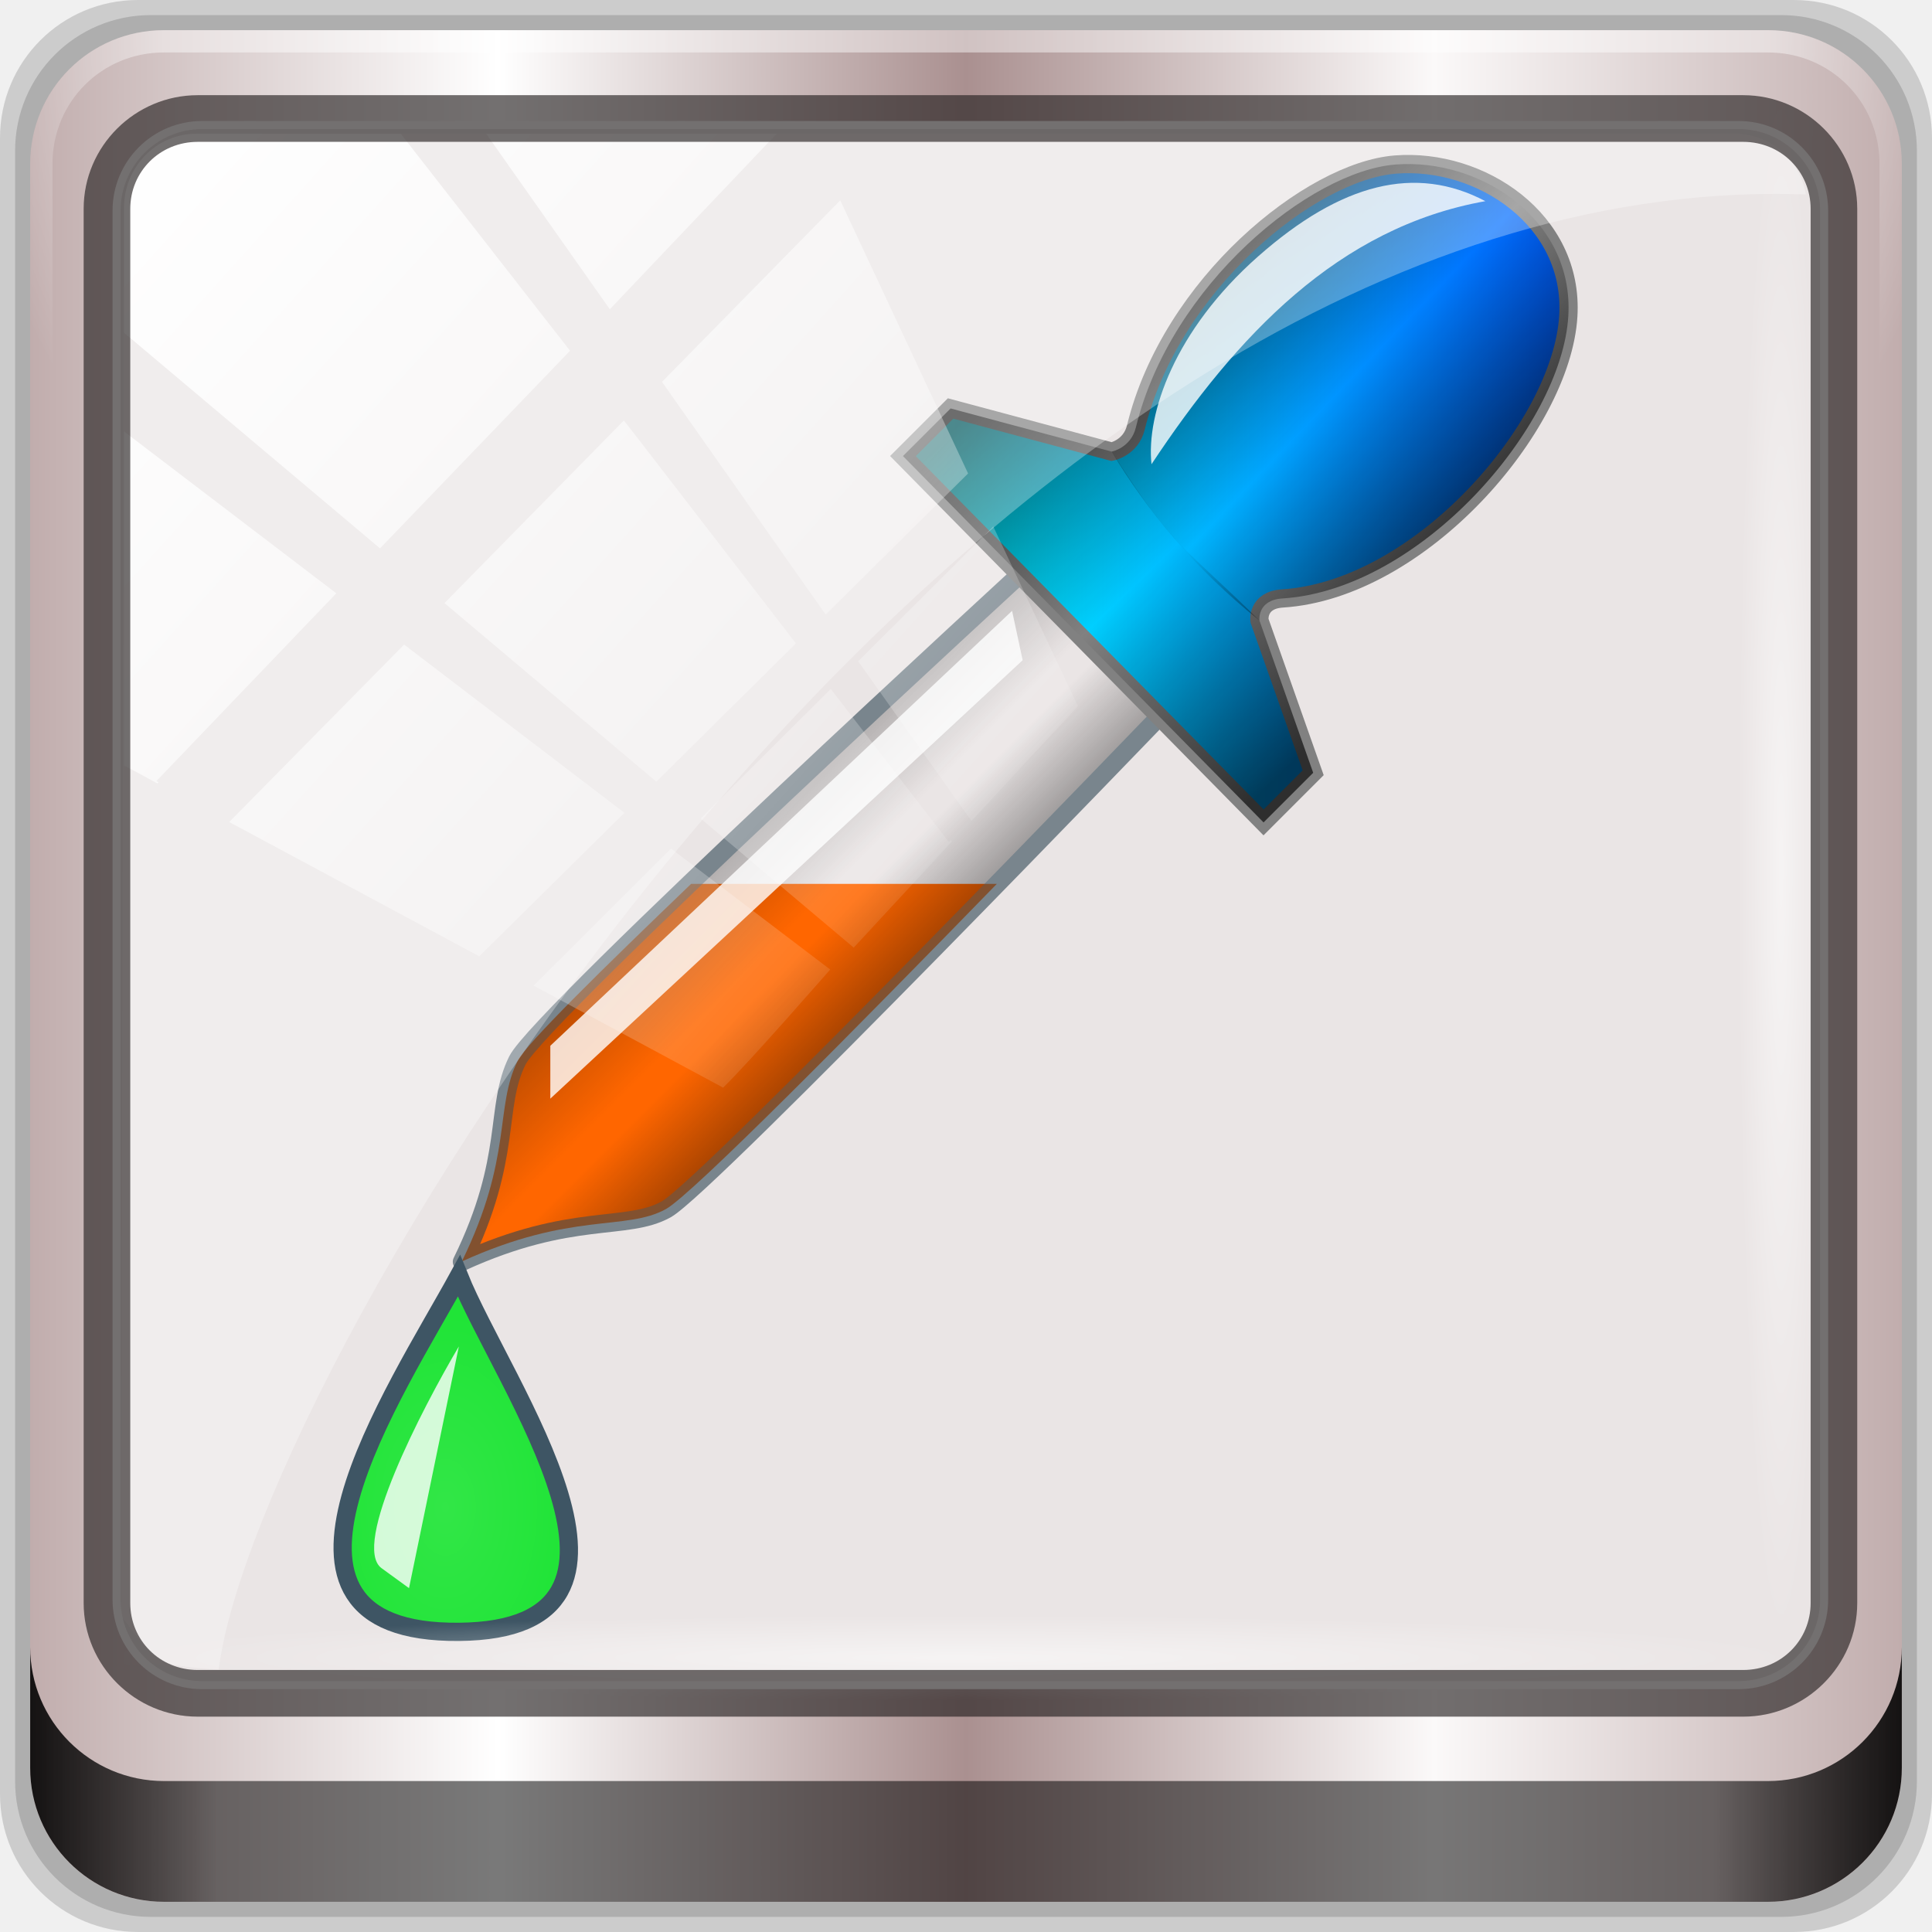
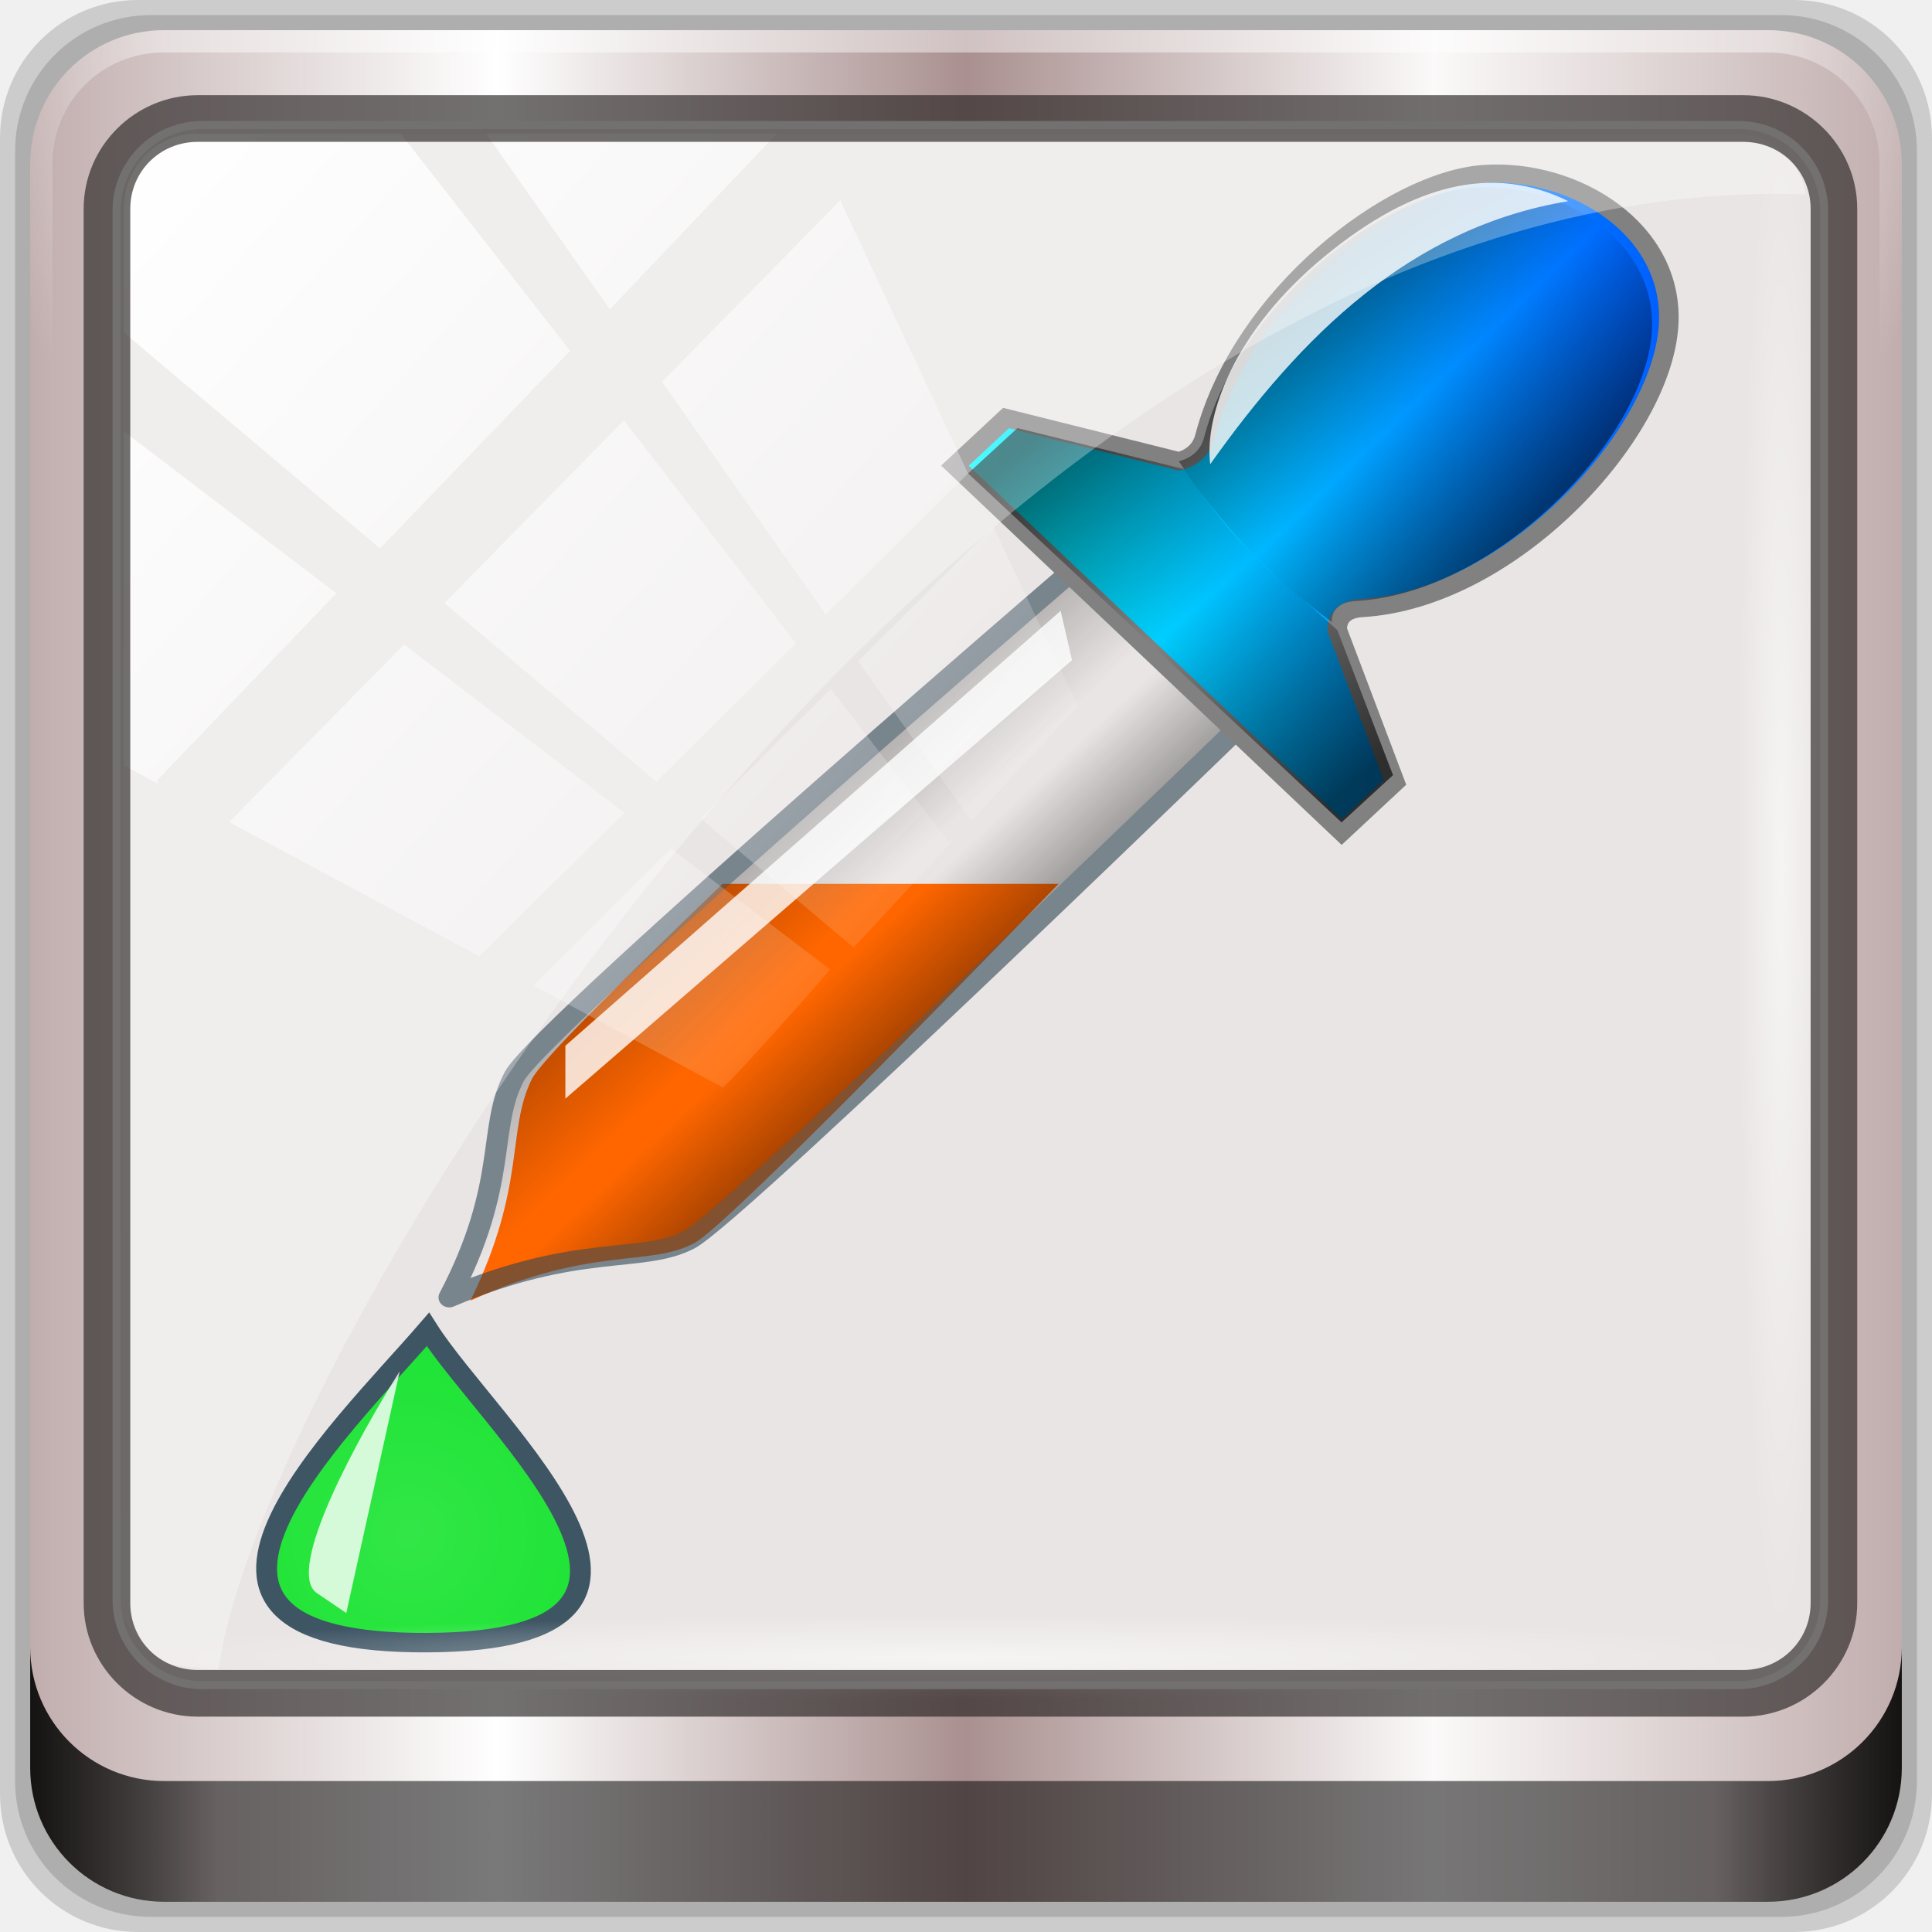
<svg xmlns="http://www.w3.org/2000/svg" xmlns:xlink="http://www.w3.org/1999/xlink" width="96" height="96" id="svg2" version="1.0">
  <defs id="defs4">
    <linearGradient id="linearGradient3186">
      <stop id="stop3188" offset="0" style="stop-color:#000000;stop-opacity:0.661;" />
      <stop style="stop-color:#000000;stop-opacity:0;" offset="0.5" id="stop3192" />
      <stop id="stop3190" offset="1" style="stop-color:#000000;stop-opacity:0.67;" />
    </linearGradient>
    <linearGradient id="linearGradient3166">
      <stop id="stop3168" offset="0" style="stop-color:#000000;stop-opacity:0.461;" />
      <stop style="stop-color:#000000;stop-opacity:0;" offset="0.491" id="stop3172" />
      <stop id="stop3179" offset="0.601" style="stop-color:#000000;stop-opacity:0;" />
      <stop id="stop3170" offset="1" style="stop-color:#000000;stop-opacity:0.588;" />
    </linearGradient>
    <linearGradient id="linearGradient3245">
      <stop style="stop-color:#58e7d5;stop-opacity:1;" offset="0" id="stop3247" />
      <stop style="stop-color:#000000;stop-opacity:1;" offset="1" id="stop3249" />
    </linearGradient>
    <linearGradient id="linearGradient3171">
      <stop style="stop-color:#00ffff;stop-opacity:1;" offset="0" id="stop3173" />
      <stop style="stop-color:#005bff;stop-opacity:1;" offset="1" id="stop3175" />
    </linearGradient>
    <linearGradient gradientTransform="rotate(-90,24,24)" gradientUnits="userSpaceOnUse" x2="47" x1="1" id="linearGradient3764">
      <stop id="stop7" style="stop-color:#505050;stop-opacity:1" />
      <stop id="stop9" style="stop-color:#5a5a5a;stop-opacity:1" offset="1" />
    </linearGradient>
    <radialGradient gradientTransform="translate(-56.33898,76.67797)" gradientUnits="userSpaceOnUse" r="8" cy="23" cx="31" id="radialGradient4187">
      <stop id="stop12" style="stop-color:#ff2837;stop-opacity:1" />
      <stop style="stop-color:#46f054;stop-opacity:1" id="stop4105" offset="0.298" />
      <stop style="stop-color:#fdb1ec;stop-opacity:1" id="stop4103" offset="0.574" />
      <stop style="stop-color:#f2f917;stop-opacity:1" id="stop4101" offset="0.791" />
      <stop id="stop14" style="stop-color:#34caf8;stop-opacity:1" offset="1" />
    </radialGradient>
    <radialGradient gradientTransform="translate(-56.33898,76.67797)" gradientUnits="userSpaceOnUse" r="8" cy="29" cx="22" id="radialGradient4195">
      <stop id="stop17" style="stop-color:#7070d0;stop-opacity:1" />
      <stop id="stop19" style="stop-color:#6161cb;stop-opacity:1" offset="1" />
    </radialGradient>
    <radialGradient gradientTransform="translate(-56.33898,76.67797)" gradientUnits="userSpaceOnUse" r="8" cy="19" cx="20" id="radialGradient4203">
      <stop id="stop22" style="stop-color:#32e647;stop-opacity:1" />
      <stop id="stop24" style="stop-color:#20e437;stop-opacity:1" offset="1" />
    </radialGradient>
    <linearGradient y2="47" x2="90" y1="47" x1="6" gradientTransform="matrix(1.107143,0,0,1.107143,2.9011,-18.70127)" gradientUnits="userSpaceOnUse" id="linearGradient4071" xlink:href="#linearGradient6139-0" />
    <linearGradient id="linearGradient6139-0">
      <stop style="stop-color:#c1adad;stop-opacity:1;" offset="0" id="stop6141-2" />
      <stop id="stop6151-0" offset="0.25" style="stop-color:#ffffff;stop-opacity:1;" />
      <stop id="stop6147-1" offset="0.5" style="stop-color:#aa9090;stop-opacity:1;" />
      <stop style="stop-color:#fbf9f9;stop-opacity:1;" offset="0.75" id="stop6149-4" />
      <stop style="stop-color:#c1adad;stop-opacity:1;" offset="1" id="stop6143-4" />
    </linearGradient>
    <linearGradient id="linearGradient556">
      <stop offset="0" style="stop-color:#ffffff;stop-opacity:1" id="stop557" />
      <stop offset="1" style="stop-color:#d2d2d2;stop-opacity:1;" id="stop558" />
    </linearGradient>
    <radialGradient xlink:href="#linearGradient4091-0-3-0-7" id="radialGradient7430-4" gradientUnits="userSpaceOnUse" gradientTransform="matrix(-1.072173,0,0,-0.8750202,199.4643,-19.12555)" cx="48" cy="-27" fx="48" fy="-27" r="42" />
    <linearGradient id="linearGradient4091-0-3-0-7">
      <stop id="stop4093-3-6-4-2" offset="0" style="stop-color:#ffffff;stop-opacity:1;" />
      <stop style="stop-color:#ffffff;stop-opacity:1;" offset="0.8" id="stop4099-6-1-8-3" />
      <stop id="stop4095-1-0-7-9" offset="1" style="stop-color:#ffffff;stop-opacity:0;" />
    </linearGradient>
    <linearGradient gradientUnits="userSpaceOnUse" y2="88.172" x2="94.5" y1="88.172" x1="1.5" id="linearGradient4129" xlink:href="#linearGradient3832-0-6-1-1" gradientTransform="translate(8.043956,-14.66556)" />
    <linearGradient id="linearGradient3832-0-6-1-1">
      <stop id="stop3834-6-3-7-1" offset="0" style="stop-color:#000000;stop-opacity:1;" />
      <stop style="stop-color:#000000;stop-opacity:0.588;" offset="0.1" id="stop3872-2-4" />
      <stop id="stop3844-6-2-7-6" offset="0.9" style="stop-color:#000000;stop-opacity:0.588;" />
      <stop id="stop3836-5-0-2-9" offset="1" style="stop-color:#000000;stop-opacity:1;" />
    </linearGradient>
    <radialGradient xlink:href="#linearGradient3737" id="radialGradient7462-1" gradientUnits="userSpaceOnUse" gradientTransform="matrix(0.9751338,0,0,0.04919072,41.94265,65.50114)" cx="13.948" cy="44.893" fx="13.948" fy="44.893" r="43.199" />
    <linearGradient id="linearGradient3737">
      <stop id="stop3739" style="stop-color:#ffffff;stop-opacity:1" offset="0" />
      <stop id="stop3741" style="stop-color:#ffffff;stop-opacity:0" offset="1" />
    </linearGradient>
    <radialGradient xlink:href="#linearGradient3737" id="radialGradient7464-8" gradientUnits="userSpaceOnUse" gradientTransform="matrix(0.8883266,0,0,0.04919072,16.06893,-98.75226)" cx="13.948" cy="44.893" fx="13.948" fy="44.893" r="43.199" />
    <linearGradient y2="7.017" x2="45.448" y1="92.54" x1="45.448" gradientTransform="scale(1.005865,0.994169)" gradientUnits="userSpaceOnUse" id="linearGradient4740" xlink:href="#ButtonShadow" />
    <linearGradient x1="45.448" y1="92.54" x2="45.448" y2="7.017" id="ButtonShadow" gradientUnits="userSpaceOnUse" gradientTransform="scale(1.005865,0.994169)">
      <stop id="stop3750" style="stop-color:#000000;stop-opacity:1" offset="0" />
      <stop id="stop3752" style="stop-color:#000000;stop-opacity:0.588" offset="1" />
    </linearGradient>
    <filter style="color-interpolation-filters:sRGB" id="filter3174-3-13">
      <feGaussianBlur stdDeviation="1.71" id="feGaussianBlur3176-6-1" />
    </filter>
    <linearGradient y2="14.514" x2="50.528" y1="-30" x1="2" gradientUnits="userSpaceOnUse" id="linearGradient4767" xlink:href="#linearGradient3737" />
    <clipPath id="clipPath4156-4-2" clipPathUnits="userSpaceOnUse">
      <path id="path4158-0-4" d="m 27.046,-55.695 -14.214,13.321 h 0.061 l 15.653,21.771 10.231,-10.546 C 38.562,-32.302 27.468,-54.819 27.046,-55.695 Z M 9.647,-39.383 -5.241,-25.321 15.988,-7.806 26.372,-18.383 Z m 31.491,12.951 -9.741,9.714 8.945,12.458 7.781,-7.555 z m -49.84,4.379 -13.754,12.982 26.283,13.846 0.061,-0.062 -0.123,-0.062 L 13.599,-5.401 -8.702,-22.053 Z m 38.015,7.401 -9.803,9.775 11.579,9.559 7.628,-7.401 -8.669,-11.009 z m 20.187,5.674 -7.383,7.216 6.188,8.542 5.82,-6.137 z m -32.195,6.322 -9.557,9.498 13.662,7.185 7.934,-7.678 z m 23.312,2.374 -7.107,6.938 8.363,6.907 5.361,-5.674 -0.061,-0.092 -0.092,0.123 -6.464,-8.203 z m -8.73,8.542 -7.505,7.339 10.354,5.458 c 1.397,-1.321 5.675,-6.123 5.851,-6.322 z" style="opacity:0.6;fill:#ffffff;fill-opacity:1;stroke:none" />
    </clipPath>
    <filter style="color-interpolation-filters:sRGB" id="filter3174-53">
      <feGaussianBlur stdDeviation="1.71" id="feGaussianBlur3176-1" />
    </filter>
    <filter style="color-interpolation-filters:sRGB" id="filter3174">
      <feGaussianBlur id="feGaussianBlur3176" stdDeviation="1.71" />
    </filter>
    <radialGradient gradientTransform="translate(-56.33898,76.67797)" gradientUnits="userSpaceOnUse" r="8" cy="19" cx="20" id="radialGradient4203-3">
      <stop id="stop22-6" style="stop-color:#32e647;stop-opacity:1" />
      <stop id="stop24-7" style="stop-color:#20e437;stop-opacity:1" offset="1" />
    </radialGradient>
    <radialGradient gradientTransform="translate(-56.33898,76.67797)" gradientUnits="userSpaceOnUse" r="8" cy="23" cx="31" id="radialGradient4187-5">
      <stop id="stop12-3" style="stop-color:#e36b5d;stop-opacity:1" />
      <stop id="stop14-5" style="stop-color:#e05b4c;stop-opacity:1" offset="1" />
    </radialGradient>
    <radialGradient gradientTransform="translate(-56.33898,76.67797)" gradientUnits="userSpaceOnUse" r="8" cy="29" cx="22" id="radialGradient4195-6">
      <stop id="stop17-2" style="stop-color:#7070d0;stop-opacity:1" />
      <stop id="stop19-9" style="stop-color:#6161cb;stop-opacity:1" offset="1" />
    </radialGradient>
    <linearGradient xlink:href="#ButtonShadow" id="linearGradient4078" gradientUnits="userSpaceOnUse" gradientTransform="scale(1.005865,0.994169)" x1="45.448" y1="92.54" x2="45.448" y2="7.017" />
    <linearGradient xlink:href="#ButtonShadow" id="linearGradient4080" gradientUnits="userSpaceOnUse" gradientTransform="scale(1.005865,0.994169)" x1="45.448" y1="92.54" x2="45.448" y2="7.017" />
-     <linearGradient xlink:href="#linearGradient3166" id="linearGradient3177" x1="19.065" y1="22.745" x2="23.078" y2="26.758" gradientUnits="userSpaceOnUse" gradientTransform="matrix(1.134285,0,0,1.134059,-0.7240216,-2.93081)" />
-     <linearGradient xlink:href="#linearGradient3171" id="linearGradient3891" x1="25.182" y1="13.174" x2="45.272" y2="13.174" gradientUnits="userSpaceOnUse" gradientTransform="matrix(0.9833169,0,0,0.9833169,0.1532276,0.7738972)" />
-     <linearGradient xlink:href="#linearGradient3186" id="linearGradient3183" gradientUnits="userSpaceOnUse" gradientTransform="matrix(1.134285,0,0,1.134059,-0.7240216,-2.93081)" x1="24.033" y1="13.223" x2="32.349" y2="21.888" />
-     <linearGradient xlink:href="#linearGradient3186" id="linearGradient3202" x1="32.271" y1="5.753" x2="39.818" y2="12.972" gradientUnits="userSpaceOnUse" gradientTransform="matrix(1.048871,0,0,1.048871,0.1532276,0.7738972)" />
-     <radialGradient xlink:href="#radialGradient4203" id="radialGradient31942" cx="12.184" cy="42.11" fx="12.184" fy="42.11" r="3.574" gradientTransform="matrix(0.9833169,0,0,1.552924,0.1532276,-22.58565)" gradientUnits="userSpaceOnUse" />
+     <linearGradient xlink:href="#linearGradient3166" id="linearGradient3177" x1="19.065" y1="22.745" x2="23.078" y2="26.758" gradientUnits="userSpaceOnUse" gradientTransform="matrix(1.240764,0,0,1.243914,-2.547761,-5.656228)" />
+     <linearGradient xlink:href="#linearGradient3171" id="linearGradient3891" x1="25.182" y1="13.174" x2="45.272" y2="13.174" gradientUnits="userSpaceOnUse" gradientTransform="matrix(0.9833169,0,0,0.9833169,0.4571176,1.04897)" />
+     <linearGradient xlink:href="#linearGradient3186" id="linearGradient3183" gradientUnits="userSpaceOnUse" gradientTransform="matrix(1.095471,0,0,1.080259,0.8203743,-1.694409)" x1="24.033" y1="13.223" x2="32.349" y2="21.888" />
+     <linearGradient xlink:href="#linearGradient3186" id="linearGradient3202" x1="32.271" y1="5.753" x2="39.818" y2="12.972" gradientUnits="userSpaceOnUse" gradientTransform="matrix(1.012979,0,0,0.9991126,1.52229,1.604213)" />
+     <radialGradient xlink:href="#radialGradient4203" id="radialGradient31942" cx="12.184" cy="42.11" fx="12.184" fy="42.11" r="3.574" gradientTransform="matrix(1.271633,0,0,1.366674,-4.531362,-14.00264)" gradientUnits="userSpaceOnUse" />
  </defs>
  <g id="layer1" transform="translate(0,44.8)">
    <g id="g4076" transform="translate(0,-44.8)">
      <g transform="translate(0,-6.000001)" id="g4704">
        <g id="g6902">
          <g id="layer1-2" transform="translate(-1e-6,32)">
            <g id="g7390-7" transform="translate(-8.043958,-17.33444)">
              <g id="g4615-6" transform="translate(251.288,-104.8973)">
                <g style="display:none" id="layer2-8-6">
                  <rect style="opacity:0.9;fill:url(#linearGradient4078);fill-opacity:1;fill-rule:nonzero;stroke:none;filter:url(#filter3174-3-13)" id="rect3745-9-2" y="7" x="5" ry="6" rx="6" height="85" width="86" />
                </g>
              </g>
              <g transform="translate(0,6.000001)" id="g3950">
                <path style="display:inline;opacity:0.15;fill:#000000;fill-opacity:1;fill-rule:nonzero;stroke:none" d="M 97.187,-14.666 H 14.901 c -3.799,0 -6.857,3.058 -6.857,6.857 V 74.477 c 0,3.799 3.058,6.857 6.857,6.857 h 82.286 c 3.799,0 6.857,-3.058 6.857,-6.857 V -7.808 c 0,-3.799 -3.058,-6.857 -6.857,-6.857 z" id="path3288-3" />
                <path id="path4085-3" d="M 96.544,-13.916 H 15.544 c -3.739,0 -6.75,3.01 -6.75,6.75 V 73.834 c 0,3.74 3.011,6.75 6.75,6.75 h 81 c 3.74,0 6.75,-3.01 6.75,-6.75 V -7.166 c 0,-3.739 -3.01,-6.75 -6.75,-6.75 z" style="display:inline;opacity:0.15;fill:#000000;fill-opacity:1;fill-rule:nonzero;stroke:none" />
                <path style="display:inline;fill:url(#linearGradient4071);fill-opacity:1;fill-rule:nonzero;stroke:none" d="M 95.901,-13.166 H 16.187 c -3.68,0 -6.643,2.963 -6.643,6.643 V 73.192 c 0,3.68 2.963,6.643 6.643,6.643 h 79.714 c 3.68,0 6.643,-2.963 6.643,-6.643 V -6.523 c 0,-3.68 -2.963,-6.643 -6.643,-6.643 z" id="rect4251-1-75" />
                <rect ry="4.25" y="6.213" x="5.793" height="77.52" width="84.846" id="rect4301-6" style="fill:#eae5e5;fill-opacity:1;stroke:#ffffff;stroke-width:0.4;stroke-linecap:round;stroke-linejoin:round;stroke-miterlimit:4;stroke-dasharray:none;stroke-dashoffset:0;stroke-opacity:1;opacity:1" transform="translate(8.043958,-14.66556)" />
-                 <g id="g4091" transform="matrix(1.729448,0,0,1.729448,9.184533,-13.80494)">
-                   <path id="path2394" d="m 19.197,24.898 c -2.515,2.412 -4.74,4.595 -4.982,5.08 -0.671,1.346 -0.133,2.761 -1.606,5.769 3.159,-1.442 4.71,-0.865 5.867,-1.508 0.753,-0.419 5.505,-5.232 9.505,-9.342 z" style="fill:#ff6600;fill-opacity:1;fill-rule:evenodd;stroke:none;stroke-width:0.524;stroke-linecap:butt;stroke-linejoin:round;stroke-miterlimit:4;stroke-dasharray:none;stroke-opacity:1" />
-                   <path id="path2383" d="m 28.973,15.708 c 0,0 -14.11,12.944 -14.767,14.261 -0.671,1.346 -0.121,2.781 -1.594,5.788 3.159,-1.442 4.716,-0.867 5.873,-1.51 1.185,-0.658 14.431,-14.428 14.431,-14.428 z" style="fill:url(#linearGradient3177);fill-opacity:1;fill-rule:evenodd;stroke:#2a4250;stroke-width:0.524;stroke-linecap:butt;stroke-linejoin:round;stroke-miterlimit:4;stroke-dasharray:none;stroke-opacity:1;opacity:0.586" />
-                   <path id="path2385" d="m 35.644,23.131 1.426,-1.426 -1.543,-4.372 c 0,0 -0.078,-0.589 0.659,-0.636 3.96,-0.252 8.018,-4.926 8.214,-8.108 0.17,-2.771 -2.524,-4.552 -4.968,-4.359 -2.441,0.192 -6.455,3.447 -7.456,7.552 -0.145,0.593 -0.696,0.696 -0.696,0.696 l -4.628,-1.24 -1.369,1.368 z" style="fill:url(#linearGradient3891);fill-opacity:1;fill-rule:evenodd;stroke:#818181;stroke-width:0.524;stroke-linecap:butt;stroke-linejoin:miter;stroke-miterlimit:4;stroke-dasharray:none;stroke-opacity:1" />
-                   <path id="path3157" d="m 12.526,36.161 c -1.798,3.289 -6.522,10.284 10e-7,10.227 6.421,-0.056 1.279,-7.056 -10e-7,-10.227 z" style="fill:url(#radialGradient31942);fill-opacity:1.0;fill-rule:evenodd;stroke:#3e5564;stroke-width:0.524;stroke-linecap:butt;stroke-linejoin:miter;stroke-miterlimit:4;stroke-dasharray:none;stroke-opacity:1" />
-                   <path id="path3161" d="m 12.524,38.187 c -1.066,1.802 -3.098,5.734 -2.22,6.372 l 0.788,0.573 z" style="opacity:0.8;fill:#ffffff;fill-opacity:1;fill-rule:evenodd;stroke:none;stroke-width:1.049px;stroke-linecap:butt;stroke-linejoin:miter;stroke-opacity:1" />
-                   <path style="fill:url(#linearGradient3183);fill-opacity:1;fill-rule:evenodd;stroke:none;stroke-width:0.524;stroke-linecap:butt;stroke-linejoin:miter;stroke-miterlimit:4;stroke-dasharray:none;stroke-opacity:1;opacity:0.961" d="m 35.644,23.131 1.426,-1.426 -1.543,-4.372 C 33.44,15.259 33.078,15.305 31.281,12.478 l -4.628,-1.24 -1.369,1.368 z" id="path3181" />
-                   <path style="fill:url(#linearGradient3202);fill-opacity:1;fill-rule:evenodd;stroke:none;stroke-width:0.524;stroke-linecap:butt;stroke-linejoin:miter;stroke-miterlimit:4;stroke-dasharray:none;stroke-opacity:1;opacity:0.948" d="m 35.527,17.333 c 0,0 -0.078,-0.589 0.659,-0.636 3.96,-0.252 8.018,-4.926 8.214,-8.108 0.17,-2.771 -2.524,-4.552 -4.968,-4.359 -2.441,0.192 -6.455,3.447 -7.456,7.552 -0.145,0.593 -0.696,0.696 -0.696,0.696 1.023,1.697 2.351,3.333 4.247,4.855 z" id="path3194" />
+                 <g id="g4091" transform="matrix(1.854917,0,0,1.729448,8.032147,-13.80494)">
+                   <path id="path2394" d="m 19.36,24.898 c -2.578,2.662 -4.858,5.072 -5.106,5.607 -0.688,1.485 -0.136,3.047 -1.646,6.367 3.238,-1.591 4.827,-0.954 6.013,-1.664 0.772,-0.462 5.642,-5.774 9.741,-10.31 z" style="fill:#ff6600;fill-opacity:1;fill-rule:evenodd;stroke:none;stroke-width:0.558;stroke-linecap:butt;stroke-linejoin:round;stroke-miterlimit:4;stroke-dasharray:none;stroke-opacity:1" />
+                   <path id="path2383" d="m 29.937,14.788 c 0,0 -15.435,14.197 -16.153,15.642 -0.734,1.476 -0.132,3.05 -1.744,6.349 3.456,-1.581 5.159,-0.951 6.425,-1.656 C 19.761,34.4 34.251,19.296 34.251,19.296 Z" style="opacity:0.586;fill:url(#linearGradient3177);fill-opacity:1;fill-rule:evenodd;stroke:#2a4250;stroke-width:0.574;stroke-linecap:butt;stroke-linejoin:round;stroke-miterlimit:4;stroke-dasharray:none;stroke-opacity:1" />
+                   <path id="path2385" d="m 35.948,23.406 1.426,-1.426 -1.543,-4.372 c 0,0 -0.078,-0.589 0.659,-0.636 3.96,-0.252 8.018,-4.926 8.214,-8.108 0.17,-2.771 -2.524,-4.552 -4.968,-4.359 -2.441,0.192 -6.455,3.447 -7.456,7.552 -0.145,0.593 -0.696,0.696 -0.696,0.696 l -4.628,-1.24 -1.369,1.368 z" style="fill:url(#linearGradient3891);fill-opacity:1;fill-rule:evenodd;stroke:#818181;stroke-width:0.524;stroke-linecap:butt;stroke-linejoin:miter;stroke-miterlimit:4;stroke-dasharray:none;stroke-opacity:1" />
+                   <path id="path3157" d="m 11.469,37.698 c -2.326,2.895 -8.434,9.05 2e-6,9 8.303,-0.049 1.653,-6.21 -2e-6,-9 z" style="fill:url(#radialGradient31942);fill-opacity:1;fill-rule:evenodd;stroke:#3e5564;stroke-width:0.559;stroke-linecap:butt;stroke-linejoin:miter;stroke-miterlimit:4;stroke-dasharray:none;stroke-opacity:1" />
+                   <path id="path3161" d="m 10.714,38.902 c -1.066,1.802 -3.098,5.734 -2.22,6.372 l 0.788,0.573 z" style="opacity:0.8;fill:#ffffff;fill-opacity:1;fill-rule:evenodd;stroke:none;stroke-width:1.049px;stroke-linecap:butt;stroke-linejoin:miter;stroke-opacity:1" />
+                   <path style="opacity:0.961;fill:url(#linearGradient3183);fill-opacity:1;fill-rule:evenodd;stroke:none;stroke-width:0.503;stroke-linecap:butt;stroke-linejoin:miter;stroke-miterlimit:4;stroke-dasharray:none;stroke-opacity:1" d="m 35.944,23.131 1.378,-1.358 -1.49,-4.165 c -2.015,-1.975 -2.366,-1.932 -4.101,-4.625 l -4.469,-1.181 -1.322,1.303 z" id="path3181" />
+                   <path style="opacity:0.948;fill:url(#linearGradient3202);fill-opacity:1;fill-rule:evenodd;stroke:none;stroke-width:0.503;stroke-linecap:butt;stroke-linejoin:miter;stroke-miterlimit:4;stroke-dasharray:none;stroke-opacity:1" d="m 35.686,17.378 c 0,0 -0.076,-0.561 0.636,-0.606 3.825,-0.24 7.744,-4.693 7.933,-7.724 0.165,-2.639 -2.437,-4.336 -4.798,-4.152 -2.357,0.183 -6.234,3.284 -7.201,7.194 -0.14,0.565 -0.672,0.663 -0.672,0.663 0.988,1.616 2.271,3.175 4.101,4.625 z" id="path3194" />
                  <path id="path3187" d="M 42.017,5.282 C 40.015,4.226 37.88,4.757 35.484,6.873 33.088,8.989 32.266,11.398 32.425,12.84 34.871,9.149 37.786,6.036 42.017,5.282 Z" style="opacity:0.8;fill:#ffffff;fill-opacity:1;fill-rule:evenodd;stroke:none;stroke-width:1.049px;stroke-linecap:butt;stroke-linejoin:miter;stroke-opacity:1" />
                  <path id="path3159" d="M 28.419,17.053 15.152,29.549 V 31.068 L 28.723,18.471 Z" style="opacity:0.8;fill:#ffffff;fill-opacity:1;fill-rule:evenodd;stroke:none;stroke-width:1.049px;stroke-linecap:butt;stroke-linejoin:miter;stroke-opacity:1" />
                </g>
                <g id="g3272-1" transform="matrix(1.107143,0,0,1.107143,-107.8132,-18.1477)">
                  <path id="path4236-5-3" d="m 112,4.5 c -3.324,0 -6,2.676 -6,6 v 15 h 1 v -15 c 0,-2.787 2.213,-5 5,-5 h 72 c 2.787,0 5,2.213 5,5 v 15 h 1 v -15 c 0,-3.324 -2.676,-6 -6,-6 z" style="display:inline;opacity:0.45;fill:url(#radialGradient7430-4);fill-opacity:1;fill-rule:nonzero;stroke:none" />
                </g>
                <path style="display:inline;opacity:0.891;fill:url(#linearGradient4129);fill-opacity:1;fill-rule:nonzero;stroke:none" d="m 9.544,67.178 v 6 c 0,3.68 2.976,6.656 6.656,6.656 h 79.688 c 3.68,0 6.656,-2.976 6.656,-6.656 v -6 c 0,3.68 -2.976,6.656 -6.656,6.656 h -79.688 c -3.68,0 -6.656,-2.976 -6.656,-6.656 z" id="path4118-34" />
                <rect style="opacity:0.55;fill:url(#radialGradient7462-1);fill-opacity:1;stroke:none" id="rect4131-2" width="84.25" height="4.25" x="13.419" y="65.584" rx="0" ry="4.25" />
                <rect ry="4.25" rx="0" y="-98.669" x="-9.916" height="4.25" width="76.75" id="rect4141-66" style="opacity:0.55;fill:url(#radialGradient7464-8);fill-opacity:1;stroke:none" transform="rotate(90)" />
                <path style="opacity:0.3;fill:#ffffff;fill-opacity:1;stroke:none" d="m 17.816,-8.022 c -1.993,0 -3.604,1.649 -3.609,3.684 L 14.059,65.624 c 1.914,2.521 1.665,2.411 4.852,2.679 1.804,-14.861 36.499,-73.336 77.418,-73.336 0.488,0 0.963,0.02 1.449,0.029 -0.303,-1.718 -1.751,-3.017 -3.524,-3.017 z" id="rect4190-1" />
                <rect transform="matrix(0.9093047,0,0,0.9283773,12.38906,19.82926)" style="fill:url(#linearGradient4767);fill-opacity:1;stroke:none" id="rect4146-52" width="92" height="92" x="2" y="-30" rx="3.957" ry="3.957" clip-path="url(#clipPath4156-4-2)" />
                <path id="path4989-2" d="m 17.869,-9.936 c -3.117,0 -5.668,2.54 -5.668,5.646 V 64.988 c 0,3.106 2.551,5.646 5.668,5.646 h 76.792 c 3.117,0 5.668,-2.54 5.668,-5.646 V -4.29 c 0,-3.106 -2.551,-5.646 -5.668,-5.646 z m 0,2.319 h 76.792 c 1.888,0 3.352,1.48 3.352,3.327 V 64.988 c 0,1.846 -1.464,3.327 -3.352,3.327 H 17.869 c -1.888,0 -3.352,-1.48 -3.352,-3.327 V -4.29 c 0,-1.846 1.464,-3.327 3.352,-3.327 z" style="color:#000000;font-style:normal;font-variant:normal;font-weight:normal;font-stretch:normal;font-size:medium;line-height:normal;font-family:Sans;-inkscape-font-specification:Sans;text-indent:0;text-align:start;text-decoration:none;text-decoration-line:none;letter-spacing:normal;word-spacing:normal;text-transform:none;writing-mode:lr-tb;direction:ltr;baseline-shift:baseline;text-anchor:start;display:inline;overflow:visible;visibility:visible;fill:#241f1f;fill-opacity:0.633;stroke:none;stroke-width:2.376;marker:none;enable-background:accumulate" />
              </g>
            </g>
          </g>
          <g style="display:none" id="layer2-0">
            <rect style="opacity:0.9;fill:url(#linearGradient4080);fill-opacity:1;fill-rule:nonzero;stroke:none;filter:url(#filter3174-53)" id="rect3745-1" y="7" x="5" ry="6" rx="6" height="85" width="86" />
          </g>
          <g id="layer5-1" />
        </g>
        <g id="layer2" style="display:none">
          <rect width="86" height="85" rx="6" ry="6" x="5" y="7" id="rect3745" style="opacity:0.9;fill:url(#linearGradient4740);fill-opacity:1;fill-rule:nonzero;stroke:none;filter:url(#filter3174)" />
        </g>
        <g id="layer1-7" transform="translate(-175.322,97.62712)" />
      </g>
      <g transform="translate(0,42)" id="g38">
        <g id="g40">
          
        </g>
      </g>
    </g>
  </g>
</svg>
